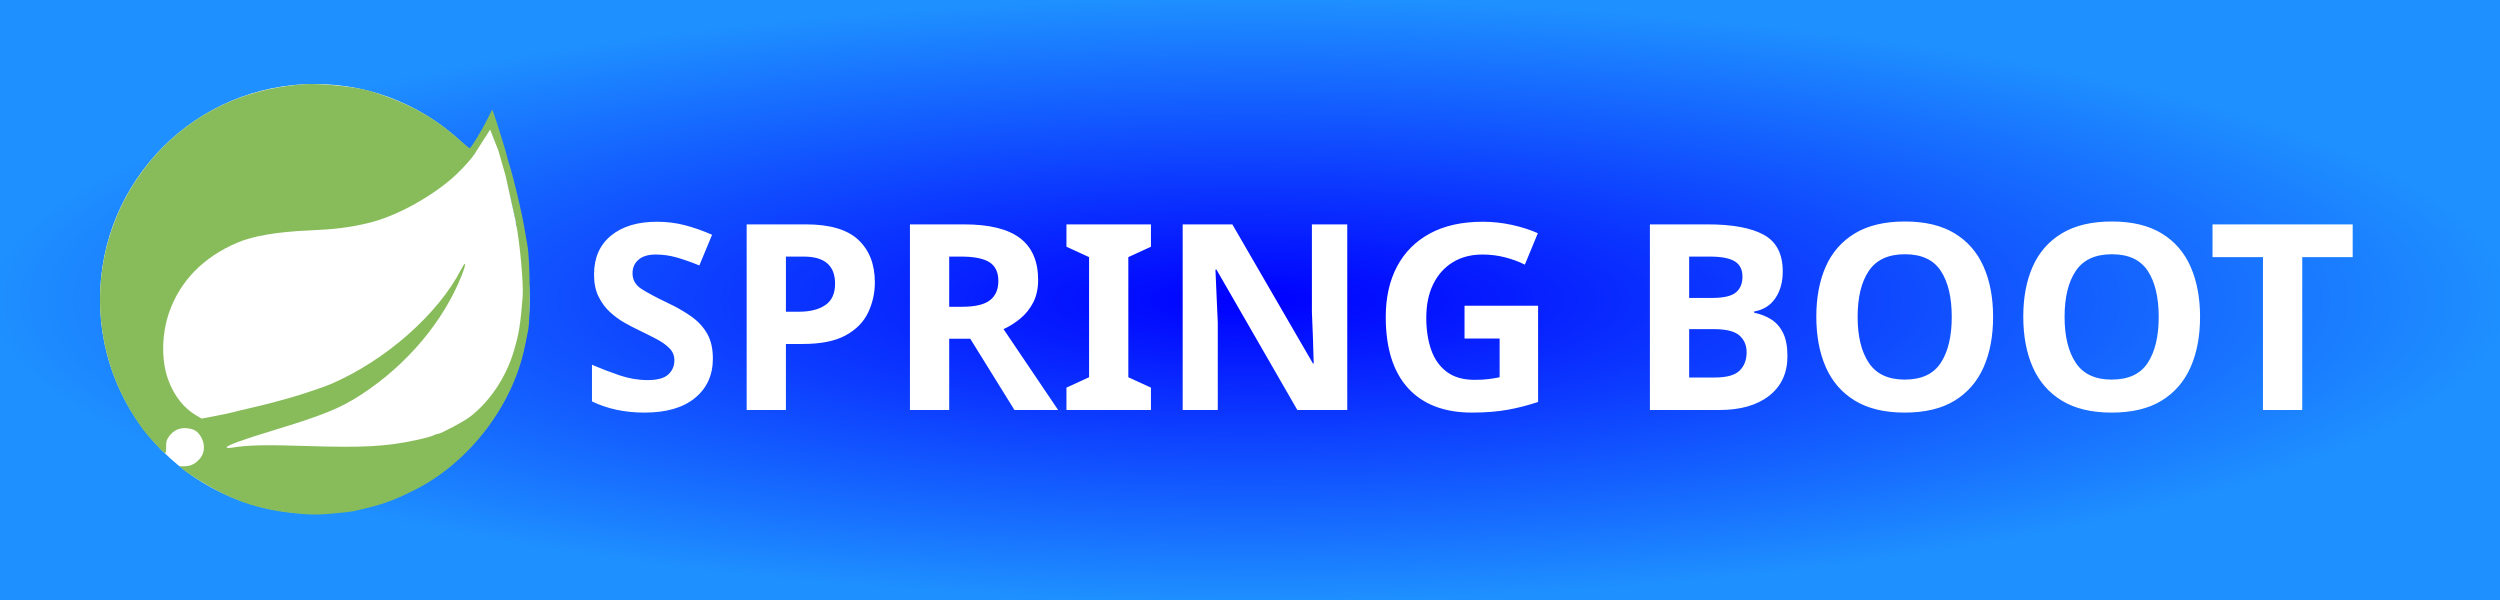
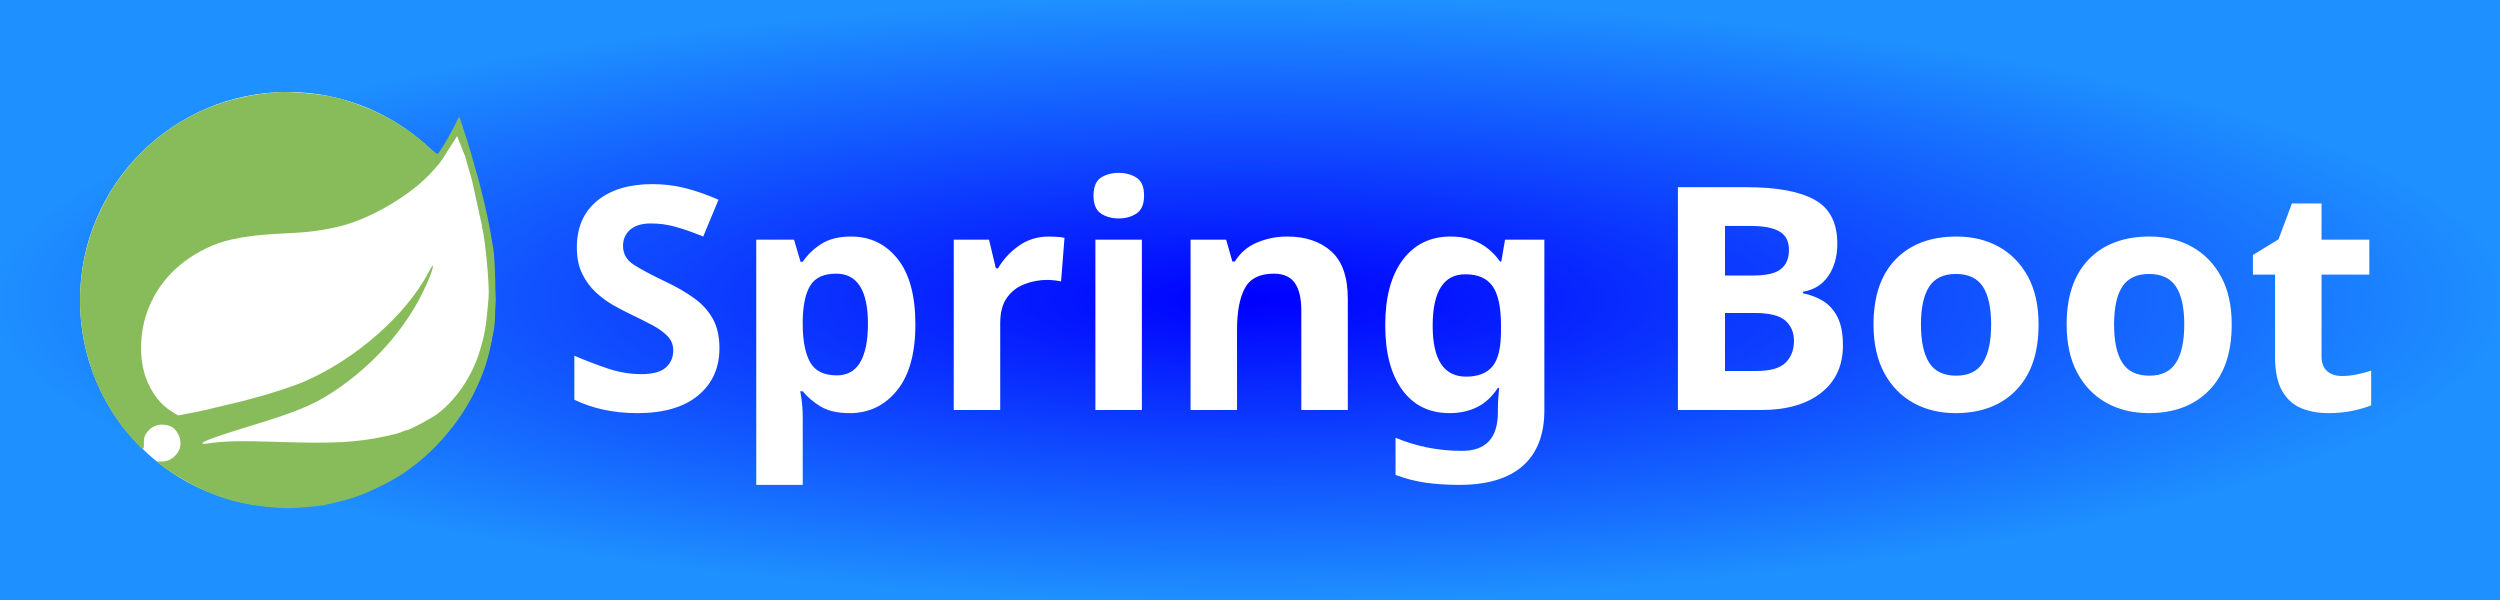
- <svg xmlns="http://www.w3.org/2000/svg" width="125" height="30" role="img" aria-label="JAVA">
+ <svg xmlns="http://www.w3.org/2000/svg" width="125" height="30" role="img" aria-label="Spring Boot">
  <defs>
    <radialGradient id="boxFill" cx="50%" cy="50%" r="50%" fx="50%" fy="50%">
      <stop offset="0%" stop-color="#0000FF">
        <animate attributeName="stop-color" values="#00BFFF;#87CEFA;#4682B4;#0000FF;#1E90FF;#00BFFF" dur="4s" repeatCount="indefinite" />
      </stop>
      <stop offset="100%" stop-color="#1E90FF">
        <animate attributeName="stop-color" values="#87CEFA;#4682B4;#5F9EA0;#1E90FF;#00BFFF;#87CEFA" dur="4s" repeatCount="indefinite" />
      </stop>
    </radialGradient>
  </defs>
  <rect x="0" y="0" width="125" height="30" fill="url(#boxFill)" />
-   <g transform="translate(5, 4.2) scale(0.06)">
+   <g transform="translate(4, 4.6) scale(0.058)">
    <path d="M358 179.5C358 278.635 277.359 358 178.5 358C79.641 358 0 278.635 0 179.5C0 80.365 80.141 0 179 0C277.859 0 358 80.365 358 179.5Z" fill="white" />
    <path fill-rule="evenodd" clip-rule="evenodd" d="M170.557 0.152C131.575 2.923 98.128 15.28 69.624 37.44C9.021 84.555 -15.145 165.205 9.605 237.741C16 258 30.443 283.394 44 297.5C55.436 310.194 55.057 309.581 55.057 302.631C55.057 297.936 55.548 296.244 57.751 293.357C61.538 288.392 66.67 286.16 72.668 286.871C78.672 287.582 81.578 289.457 84.368 294.421C87.508 300.009 87.335 306.835 83.941 311.285C80.223 316.16 75.845 318.535 70.557 318.545L66.057 318.554L69.057 321.047C74.757 325.783 92.883 336.765 102.953 341.584C122.739 351.053 140.325 355.702 165.057 358.003C176.589 359.076 181.625 359.073 193.622 357.99C201.633 357.267 209.283 356.43 210.622 356.131C234.918 350.7 242.697 348.015 262.057 338.378C307.035 315.987 343.758 268.437 353.834 219.544C354.684 215.419 355.982 209.119 356.718 205.544C358.804 195.418 358.449 146.906 356.199 134.544C355.247 129.319 354.03 122.344 353.494 119.044C351.558 107.133 344.57 77.889 341.068 67.044C340.358 64.844 339.488 61.694 339.136 60.044C338.424 56.706 330.105 29.956 328.133 24.661L326.873 21.278L322.119 30.634C317.326 40.067 309.055 53.544 308.059 53.544C307.763 53.544 303.143 49.694 297.791 44.988C285.287 33.993 272 25.156 257.557 18.23C246.568 12.959 230.177 6.969 220.557 4.706C208.049 1.765 181.671 -0.638 170.557 0.152ZM329.976 51.794C332.066 58.531 334.162 65.169 334.634 66.544C336.719 72.625 341.295 91.469 346.533 115.544C349.709 130.144 353.081 166.781 352.215 177.275C350.209 201.557 349.155 208.052 344.877 222.486C338.384 244.396 324.951 264.538 308.283 277.356C303.169 281.289 283.936 291.544 281.673 291.544C281.044 291.544 279.748 291.939 278.793 292.421C276.354 293.654 271.209 295.099 263.057 296.84C238.239 302.144 218.91 303.174 172.328 301.678C137.035 300.545 123.856 300.849 109.307 303.131C107.08 303.481 105.557 303.313 105.557 302.719C105.557 301.283 119.559 296.183 143.057 289.06C185.82 276.099 200.19 270.275 217.816 258.763C255.985 233.832 286.426 197.617 301.547 159.152C305.373 149.417 305.1 146.488 301.092 154.28C281.707 191.965 237.64 230.708 191.967 250.222C186.117 252.721 165.899 259.471 157.057 261.877C153.757 262.775 147.907 264.371 144.057 265.424C140.207 266.477 131.882 268.515 125.557 269.953C119.232 271.391 112.707 272.967 111.057 273.456C109.407 273.944 102.808 275.354 96.393 276.589L84.728 278.834L80.018 276.074C69.661 270.005 61.459 259.445 56.692 246.044C50.961 229.938 51.361 208.159 57.718 190.044C66.824 164.096 86.208 144.282 114.187 132.325C127.432 126.665 147.257 123.241 173.557 122.072C196.305 121.061 207.459 119.677 223.557 115.866C245.084 110.769 272.67 96.161 292.505 79.353C304.359 69.308 317.252 53.543 322.342 42.868C323.214 41.04 324.433 39.544 325.051 39.544C325.67 39.544 327.886 45.057 329.976 51.794Z" fill="#88BC5B" />
    <path d="M325.108 38L332 55.5L338 76.5L347 117L311 60.081L318.054 49.04L325.108 38Z" fill="white" />
  </g>
-   <text transform="scale(0.1)" x="290" y="205" fill="#fff" font-size="130" font-weight="600" font-family="Tahoma, Geneva, sans-serif">
-         SPRING BOOT
+   <text transform="scale(0.1)" x="280" y="205" fill="#fff" font-size="156" font-weight="600" font-family="Tahoma, Geneva, sans-serif">
+         Spring Boot
    </text>
</svg>
